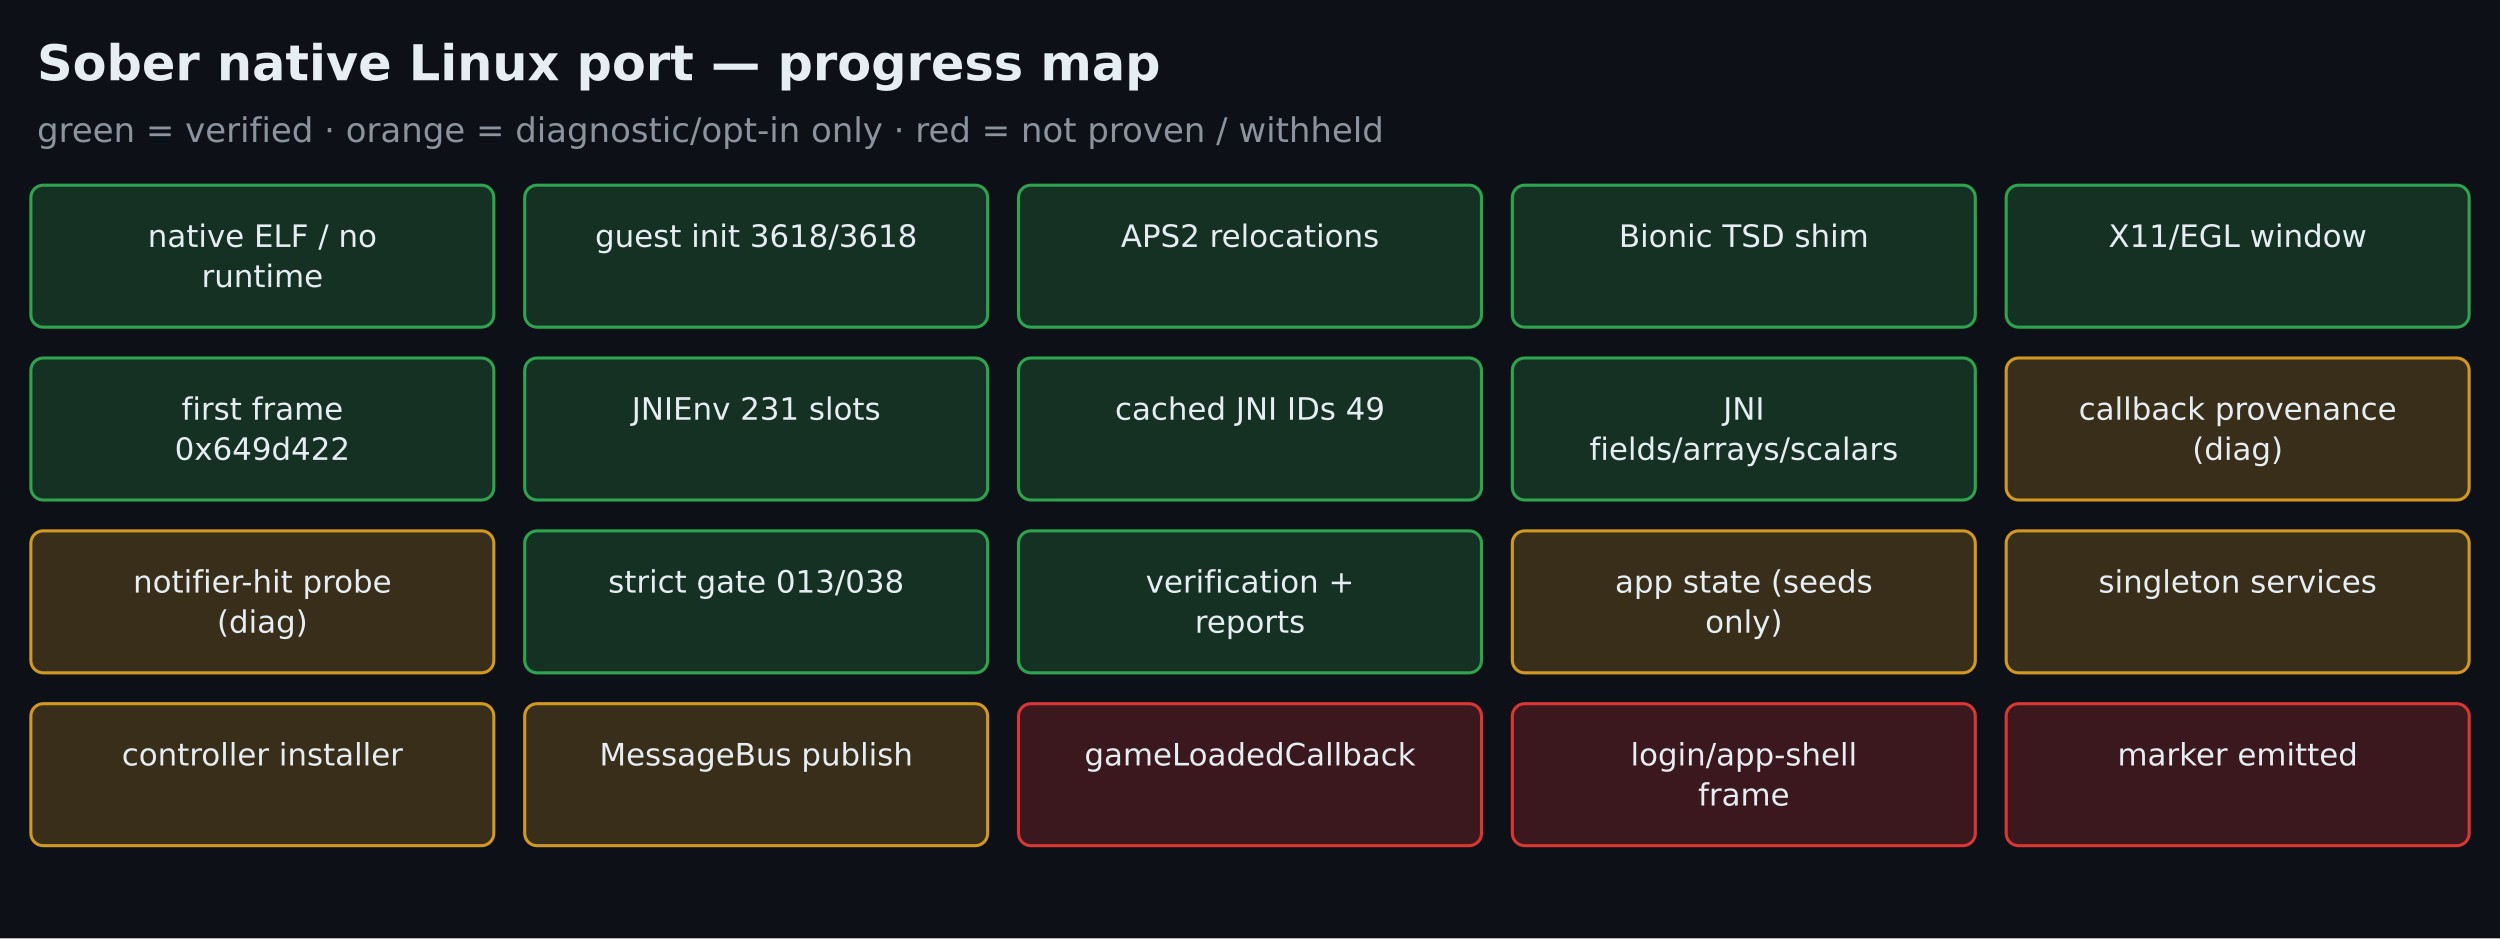
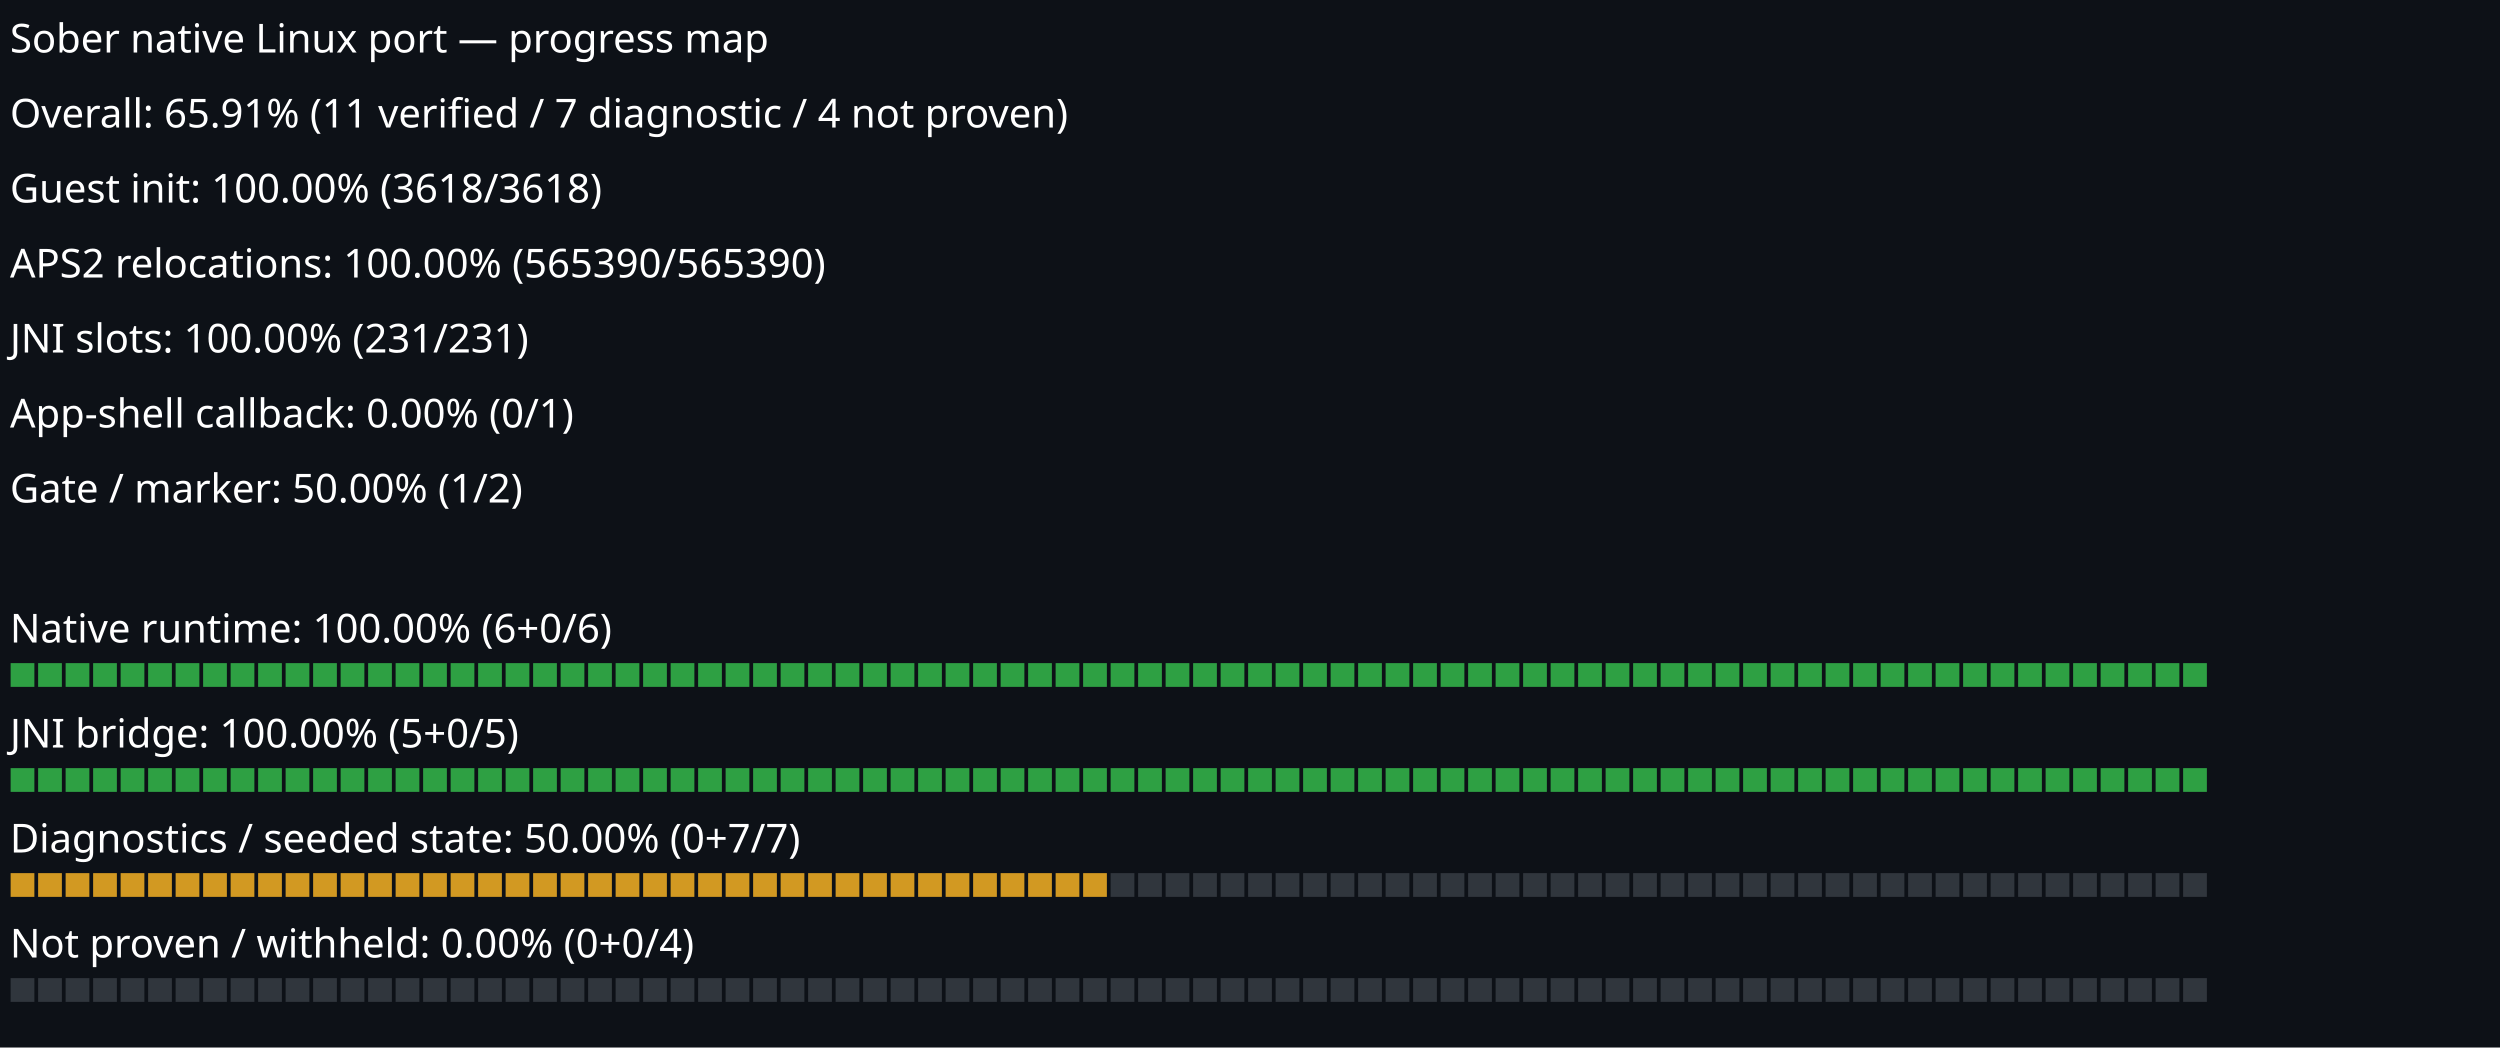
- <svg xmlns="http://www.w3.org/2000/svg" width="810" height="304" role="img" aria-label="progress map">
-   <rect width="810" height="304" fill="#0d1117" />
-   <text x="12" y="26" fill="#e6edf3" font-family="DejaVu Sans,sans-serif" font-size="16" font-weight="bold">Sober native Linux port — progress map</text>
-   <text x="12" y="46" fill="#8b949e" font-family="DejaVu Sans,sans-serif" font-size="11">green = verified · orange = diagnostic/opt-in only · red = not proven / withheld</text>
-   <rect x="10" y="60" width="150" height="46" rx="4" fill="#2ea44f" fill-opacity="0.22" stroke="#2ea44f" />
-   <text x="85" y="80" fill="#e6edf3" text-anchor="middle" font-family="DejaVu Sans,sans-serif" font-size="10">native ELF / no</text>
-   <text x="85" y="93" fill="#e6edf3" text-anchor="middle" font-family="DejaVu Sans,sans-serif" font-size="10">runtime</text>
-   <rect x="170" y="60" width="150" height="46" rx="4" fill="#2ea44f" fill-opacity="0.22" stroke="#2ea44f" />
-   <text x="245" y="80" fill="#e6edf3" text-anchor="middle" font-family="DejaVu Sans,sans-serif" font-size="10">guest init 3618/3618</text>
-   <rect x="330" y="60" width="150" height="46" rx="4" fill="#2ea44f" fill-opacity="0.22" stroke="#2ea44f" />
-   <text x="405" y="80" fill="#e6edf3" text-anchor="middle" font-family="DejaVu Sans,sans-serif" font-size="10">APS2 relocations</text>
-   <rect x="490" y="60" width="150" height="46" rx="4" fill="#2ea44f" fill-opacity="0.22" stroke="#2ea44f" />
-   <text x="565" y="80" fill="#e6edf3" text-anchor="middle" font-family="DejaVu Sans,sans-serif" font-size="10">Bionic TSD shim</text>
-   <rect x="650" y="60" width="150" height="46" rx="4" fill="#2ea44f" fill-opacity="0.22" stroke="#2ea44f" />
-   <text x="725" y="80" fill="#e6edf3" text-anchor="middle" font-family="DejaVu Sans,sans-serif" font-size="10">X11/EGL window</text>
-   <rect x="10" y="116" width="150" height="46" rx="4" fill="#2ea44f" fill-opacity="0.22" stroke="#2ea44f" />
-   <text x="85" y="136" fill="#e6edf3" text-anchor="middle" font-family="DejaVu Sans,sans-serif" font-size="10">first frame</text>
-   <text x="85" y="149" fill="#e6edf3" text-anchor="middle" font-family="DejaVu Sans,sans-serif" font-size="10">0x649d422</text>
-   <rect x="170" y="116" width="150" height="46" rx="4" fill="#2ea44f" fill-opacity="0.22" stroke="#2ea44f" />
-   <text x="245" y="136" fill="#e6edf3" text-anchor="middle" font-family="DejaVu Sans,sans-serif" font-size="10">JNIEnv 231 slots</text>
-   <rect x="330" y="116" width="150" height="46" rx="4" fill="#2ea44f" fill-opacity="0.22" stroke="#2ea44f" />
-   <text x="405" y="136" fill="#e6edf3" text-anchor="middle" font-family="DejaVu Sans,sans-serif" font-size="10">cached JNI IDs 49</text>
-   <rect x="490" y="116" width="150" height="46" rx="4" fill="#2ea44f" fill-opacity="0.22" stroke="#2ea44f" />
-   <text x="565" y="136" fill="#e6edf3" text-anchor="middle" font-family="DejaVu Sans,sans-serif" font-size="10">JNI</text>
-   <text x="565" y="149" fill="#e6edf3" text-anchor="middle" font-family="DejaVu Sans,sans-serif" font-size="10">fields/arrays/scalars</text>
-   <rect x="650" y="116" width="150" height="46" rx="4" fill="#d29922" fill-opacity="0.22" stroke="#d29922" />
-   <text x="725" y="136" fill="#e6edf3" text-anchor="middle" font-family="DejaVu Sans,sans-serif" font-size="10">callback provenance</text>
-   <text x="725" y="149" fill="#e6edf3" text-anchor="middle" font-family="DejaVu Sans,sans-serif" font-size="10">(diag)</text>
-   <rect x="10" y="172" width="150" height="46" rx="4" fill="#d29922" fill-opacity="0.22" stroke="#d29922" />
-   <text x="85" y="192" fill="#e6edf3" text-anchor="middle" font-family="DejaVu Sans,sans-serif" font-size="10">notifier-hit probe</text>
-   <text x="85" y="205" fill="#e6edf3" text-anchor="middle" font-family="DejaVu Sans,sans-serif" font-size="10">(diag)</text>
-   <rect x="170" y="172" width="150" height="46" rx="4" fill="#2ea44f" fill-opacity="0.22" stroke="#2ea44f" />
-   <text x="245" y="192" fill="#e6edf3" text-anchor="middle" font-family="DejaVu Sans,sans-serif" font-size="10">strict gate 013/038</text>
-   <rect x="330" y="172" width="150" height="46" rx="4" fill="#2ea44f" fill-opacity="0.22" stroke="#2ea44f" />
-   <text x="405" y="192" fill="#e6edf3" text-anchor="middle" font-family="DejaVu Sans,sans-serif" font-size="10">verification +</text>
-   <text x="405" y="205" fill="#e6edf3" text-anchor="middle" font-family="DejaVu Sans,sans-serif" font-size="10">reports</text>
-   <rect x="490" y="172" width="150" height="46" rx="4" fill="#d29922" fill-opacity="0.22" stroke="#d29922" />
-   <text x="565" y="192" fill="#e6edf3" text-anchor="middle" font-family="DejaVu Sans,sans-serif" font-size="10">app state (seeds</text>
-   <text x="565" y="205" fill="#e6edf3" text-anchor="middle" font-family="DejaVu Sans,sans-serif" font-size="10">only)</text>
-   <rect x="650" y="172" width="150" height="46" rx="4" fill="#d29922" fill-opacity="0.22" stroke="#d29922" />
-   <text x="725" y="192" fill="#e6edf3" text-anchor="middle" font-family="DejaVu Sans,sans-serif" font-size="10">singleton services</text>
-   <rect x="10" y="228" width="150" height="46" rx="4" fill="#d29922" fill-opacity="0.22" stroke="#d29922" />
-   <text x="85" y="248" fill="#e6edf3" text-anchor="middle" font-family="DejaVu Sans,sans-serif" font-size="10">controller installer</text>
-   <rect x="170" y="228" width="150" height="46" rx="4" fill="#d29922" fill-opacity="0.22" stroke="#d29922" />
-   <text x="245" y="248" fill="#e6edf3" text-anchor="middle" font-family="DejaVu Sans,sans-serif" font-size="10">MessageBus publish</text>
-   <rect x="330" y="228" width="150" height="46" rx="4" fill="#da3633" fill-opacity="0.22" stroke="#da3633" />
-   <text x="405" y="248" fill="#e6edf3" text-anchor="middle" font-family="DejaVu Sans,sans-serif" font-size="10">gameLoadedCallback</text>
-   <rect x="490" y="228" width="150" height="46" rx="4" fill="#da3633" fill-opacity="0.22" stroke="#da3633" />
-   <text x="565" y="248" fill="#e6edf3" text-anchor="middle" font-family="DejaVu Sans,sans-serif" font-size="10">login/app-shell</text>
-   <text x="565" y="261" fill="#e6edf3" text-anchor="middle" font-family="DejaVu Sans,sans-serif" font-size="10">frame</text>
-   <rect x="650" y="228" width="150" height="46" rx="4" fill="#da3633" fill-opacity="0.22" stroke="#da3633" />
-   <text x="725" y="248" fill="#e6edf3" text-anchor="middle" font-family="DejaVu Sans,sans-serif" font-size="10">marker emitted</text>
+ <svg xmlns="http://www.w3.org/2000/svg" viewBox="0 0 1000 419" width="1000" height="419" role="img" aria-label="Sober progress map">
+   <rect x="0.00" y="0.00" width="1000.00" height="419.00" fill="#0d1117" stroke="#0d1117" stroke-width="0" />
+   <text x="4.00" y="21.00" font-family="sans-serif" font-size="16" fill="#ffffff" stroke="#0d1117" stroke-width="3" paint-order="stroke">Sober native Linux port — progress map</text>
+   <text x="4.00" y="51.00" font-family="sans-serif" font-size="16" fill="#ffffff" stroke="#0d1117" stroke-width="3" paint-order="stroke">Overall: 65.91% (11 verified / 7 diagnostic / 4 not proven)</text>
+   <text x="4.00" y="81.00" font-family="sans-serif" font-size="16" fill="#ffffff" stroke="#0d1117" stroke-width="3" paint-order="stroke">Guest init: 100.00% (3618/3618)</text>
+   <text x="4.00" y="111.00" font-family="sans-serif" font-size="16" fill="#ffffff" stroke="#0d1117" stroke-width="3" paint-order="stroke">APS2 relocations: 100.00% (565390/565390)</text>
+   <text x="4.00" y="141.00" font-family="sans-serif" font-size="16" fill="#ffffff" stroke="#0d1117" stroke-width="3" paint-order="stroke">JNI slots: 100.00% (231/231)</text>
+   <text x="4.00" y="171.00" font-family="sans-serif" font-size="16" fill="#ffffff" stroke="#0d1117" stroke-width="3" paint-order="stroke">App-shell callback: 0.00% (0/1)</text>
+   <text x="4.00" y="201.00" font-family="sans-serif" font-size="16" fill="#ffffff" stroke="#0d1117" stroke-width="3" paint-order="stroke">Gate / marker: 50.00% (1/2)</text>
+   <g>
+     <text x="4.00" y="257.00" font-family="sans-serif" font-size="16" fill="#ffffff" stroke="#0d1117" stroke-width="3" paint-order="stroke">Native runtime: 100.00% (6+0/6)</text>
+     <rect x="4.00" y="265.00" width="10.00" height="10.00" fill="#2ea043" stroke="#0d1117" stroke-width="0.5" />
+     <rect x="15.00" y="265.00" width="10.00" height="10.00" fill="#2ea043" stroke="#0d1117" stroke-width="0.5" />
+     <rect x="26.00" y="265.00" width="10.00" height="10.00" fill="#2ea043" stroke="#0d1117" stroke-width="0.5" />
+     <rect x="37.00" y="265.00" width="10.00" height="10.00" fill="#2ea043" stroke="#0d1117" stroke-width="0.5" />
+     <rect x="48.00" y="265.00" width="10.00" height="10.00" fill="#2ea043" stroke="#0d1117" stroke-width="0.5" />
+     <rect x="59.00" y="265.00" width="10.00" height="10.00" fill="#2ea043" stroke="#0d1117" stroke-width="0.5" />
+     <rect x="70.00" y="265.00" width="10.00" height="10.00" fill="#2ea043" stroke="#0d1117" stroke-width="0.5" />
+     <rect x="81.00" y="265.00" width="10.00" height="10.00" fill="#2ea043" stroke="#0d1117" stroke-width="0.5" />
+     <rect x="92.00" y="265.00" width="10.00" height="10.00" fill="#2ea043" stroke="#0d1117" stroke-width="0.5" />
+     <rect x="103.00" y="265.00" width="10.00" height="10.00" fill="#2ea043" stroke="#0d1117" stroke-width="0.5" />
+     <rect x="114.00" y="265.00" width="10.00" height="10.00" fill="#2ea043" stroke="#0d1117" stroke-width="0.5" />
+     <rect x="125.00" y="265.00" width="10.00" height="10.00" fill="#2ea043" stroke="#0d1117" stroke-width="0.5" />
+     <rect x="136.00" y="265.00" width="10.00" height="10.00" fill="#2ea043" stroke="#0d1117" stroke-width="0.5" />
+     <rect x="147.00" y="265.00" width="10.00" height="10.00" fill="#2ea043" stroke="#0d1117" stroke-width="0.5" />
+     <rect x="158.00" y="265.00" width="10.00" height="10.00" fill="#2ea043" stroke="#0d1117" stroke-width="0.5" />
+     <rect x="169.00" y="265.00" width="10.00" height="10.00" fill="#2ea043" stroke="#0d1117" stroke-width="0.5" />
+     <rect x="180.00" y="265.00" width="10.00" height="10.00" fill="#2ea043" stroke="#0d1117" stroke-width="0.5" />
+     <rect x="191.00" y="265.00" width="10.00" height="10.00" fill="#2ea043" stroke="#0d1117" stroke-width="0.5" />
+     <rect x="202.00" y="265.00" width="10.00" height="10.00" fill="#2ea043" stroke="#0d1117" stroke-width="0.5" />
+     <rect x="213.00" y="265.00" width="10.00" height="10.00" fill="#2ea043" stroke="#0d1117" stroke-width="0.5" />
+     <rect x="224.00" y="265.00" width="10.00" height="10.00" fill="#2ea043" stroke="#0d1117" stroke-width="0.5" />
+     <rect x="235.00" y="265.00" width="10.00" height="10.00" fill="#2ea043" stroke="#0d1117" stroke-width="0.5" />
+     <rect x="246.00" y="265.00" width="10.00" height="10.00" fill="#2ea043" stroke="#0d1117" stroke-width="0.5" />
+     <rect x="257.00" y="265.00" width="10.00" height="10.00" fill="#2ea043" stroke="#0d1117" stroke-width="0.5" />
+     <rect x="268.00" y="265.00" width="10.00" height="10.00" fill="#2ea043" stroke="#0d1117" stroke-width="0.5" />
+     <rect x="279.00" y="265.00" width="10.00" height="10.00" fill="#2ea043" stroke="#0d1117" stroke-width="0.5" />
+     <rect x="290.00" y="265.00" width="10.00" height="10.00" fill="#2ea043" stroke="#0d1117" stroke-width="0.5" />
+     <rect x="301.00" y="265.00" width="10.00" height="10.00" fill="#2ea043" stroke="#0d1117" stroke-width="0.5" />
+     <rect x="312.00" y="265.00" width="10.00" height="10.00" fill="#2ea043" stroke="#0d1117" stroke-width="0.5" />
+     <rect x="323.00" y="265.00" width="10.00" height="10.00" fill="#2ea043" stroke="#0d1117" stroke-width="0.5" />
+     <rect x="334.00" y="265.00" width="10.00" height="10.00" fill="#2ea043" stroke="#0d1117" stroke-width="0.5" />
+     <rect x="345.00" y="265.00" width="10.00" height="10.00" fill="#2ea043" stroke="#0d1117" stroke-width="0.5" />
+     <rect x="356.00" y="265.00" width="10.00" height="10.00" fill="#2ea043" stroke="#0d1117" stroke-width="0.5" />
+     <rect x="367.00" y="265.00" width="10.00" height="10.00" fill="#2ea043" stroke="#0d1117" stroke-width="0.5" />
+     <rect x="378.00" y="265.00" width="10.00" height="10.00" fill="#2ea043" stroke="#0d1117" stroke-width="0.5" />
+     <rect x="389.00" y="265.00" width="10.00" height="10.00" fill="#2ea043" stroke="#0d1117" stroke-width="0.5" />
+     <rect x="400.00" y="265.00" width="10.00" height="10.00" fill="#2ea043" stroke="#0d1117" stroke-width="0.5" />
+     <rect x="411.00" y="265.00" width="10.00" height="10.00" fill="#2ea043" stroke="#0d1117" stroke-width="0.5" />
+     <rect x="422.00" y="265.00" width="10.00" height="10.00" fill="#2ea043" stroke="#0d1117" stroke-width="0.5" />
+     <rect x="433.00" y="265.00" width="10.00" height="10.00" fill="#2ea043" stroke="#0d1117" stroke-width="0.5" />
+     <rect x="444.00" y="265.00" width="10.00" height="10.00" fill="#2ea043" stroke="#0d1117" stroke-width="0.5" />
+     <rect x="455.00" y="265.00" width="10.00" height="10.00" fill="#2ea043" stroke="#0d1117" stroke-width="0.5" />
+     <rect x="466.00" y="265.00" width="10.00" height="10.00" fill="#2ea043" stroke="#0d1117" stroke-width="0.5" />
+     <rect x="477.00" y="265.00" width="10.00" height="10.00" fill="#2ea043" stroke="#0d1117" stroke-width="0.5" />
+     <rect x="488.00" y="265.00" width="10.00" height="10.00" fill="#2ea043" stroke="#0d1117" stroke-width="0.5" />
+     <rect x="499.00" y="265.00" width="10.00" height="10.00" fill="#2ea043" stroke="#0d1117" stroke-width="0.5" />
+     <rect x="510.00" y="265.00" width="10.00" height="10.00" fill="#2ea043" stroke="#0d1117" stroke-width="0.5" />
+     <rect x="521.00" y="265.00" width="10.00" height="10.00" fill="#2ea043" stroke="#0d1117" stroke-width="0.5" />
+     <rect x="532.00" y="265.00" width="10.00" height="10.00" fill="#2ea043" stroke="#0d1117" stroke-width="0.5" />
+     <rect x="543.00" y="265.00" width="10.00" height="10.00" fill="#2ea043" stroke="#0d1117" stroke-width="0.5" />
+     <rect x="554.00" y="265.00" width="10.00" height="10.00" fill="#2ea043" stroke="#0d1117" stroke-width="0.5" />
+     <rect x="565.00" y="265.00" width="10.00" height="10.00" fill="#2ea043" stroke="#0d1117" stroke-width="0.5" />
+     <rect x="576.00" y="265.00" width="10.00" height="10.00" fill="#2ea043" stroke="#0d1117" stroke-width="0.5" />
+     <rect x="587.00" y="265.00" width="10.00" height="10.00" fill="#2ea043" stroke="#0d1117" stroke-width="0.5" />
+     <rect x="598.00" y="265.00" width="10.00" height="10.00" fill="#2ea043" stroke="#0d1117" stroke-width="0.5" />
+     <rect x="609.00" y="265.00" width="10.00" height="10.00" fill="#2ea043" stroke="#0d1117" stroke-width="0.5" />
+     <rect x="620.00" y="265.00" width="10.00" height="10.00" fill="#2ea043" stroke="#0d1117" stroke-width="0.5" />
+     <rect x="631.00" y="265.00" width="10.00" height="10.00" fill="#2ea043" stroke="#0d1117" stroke-width="0.5" />
+     <rect x="642.00" y="265.00" width="10.00" height="10.00" fill="#2ea043" stroke="#0d1117" stroke-width="0.5" />
+     <rect x="653.00" y="265.00" width="10.00" height="10.00" fill="#2ea043" stroke="#0d1117" stroke-width="0.5" />
+     <rect x="664.00" y="265.00" width="10.00" height="10.00" fill="#2ea043" stroke="#0d1117" stroke-width="0.5" />
+     <rect x="675.00" y="265.00" width="10.00" height="10.00" fill="#2ea043" stroke="#0d1117" stroke-width="0.5" />
+     <rect x="686.00" y="265.00" width="10.00" height="10.00" fill="#2ea043" stroke="#0d1117" stroke-width="0.5" />
+     <rect x="697.00" y="265.00" width="10.00" height="10.00" fill="#2ea043" stroke="#0d1117" stroke-width="0.5" />
+     <rect x="708.00" y="265.00" width="10.00" height="10.00" fill="#2ea043" stroke="#0d1117" stroke-width="0.5" />
+     <rect x="719.00" y="265.00" width="10.00" height="10.00" fill="#2ea043" stroke="#0d1117" stroke-width="0.5" />
+     <rect x="730.00" y="265.00" width="10.00" height="10.00" fill="#2ea043" stroke="#0d1117" stroke-width="0.5" />
+     <rect x="741.00" y="265.00" width="10.00" height="10.00" fill="#2ea043" stroke="#0d1117" stroke-width="0.5" />
+     <rect x="752.00" y="265.00" width="10.00" height="10.00" fill="#2ea043" stroke="#0d1117" stroke-width="0.5" />
+     <rect x="763.00" y="265.00" width="10.00" height="10.00" fill="#2ea043" stroke="#0d1117" stroke-width="0.5" />
+     <rect x="774.00" y="265.00" width="10.00" height="10.00" fill="#2ea043" stroke="#0d1117" stroke-width="0.5" />
+     <rect x="785.00" y="265.00" width="10.00" height="10.00" fill="#2ea043" stroke="#0d1117" stroke-width="0.5" />
+     <rect x="796.00" y="265.00" width="10.00" height="10.00" fill="#2ea043" stroke="#0d1117" stroke-width="0.5" />
+     <rect x="807.00" y="265.00" width="10.00" height="10.00" fill="#2ea043" stroke="#0d1117" stroke-width="0.5" />
+     <rect x="818.00" y="265.00" width="10.00" height="10.00" fill="#2ea043" stroke="#0d1117" stroke-width="0.5" />
+     <rect x="829.00" y="265.00" width="10.00" height="10.00" fill="#2ea043" stroke="#0d1117" stroke-width="0.5" />
+     <rect x="840.00" y="265.00" width="10.00" height="10.00" fill="#2ea043" stroke="#0d1117" stroke-width="0.5" />
+     <rect x="851.00" y="265.00" width="10.00" height="10.00" fill="#2ea043" stroke="#0d1117" stroke-width="0.5" />
+     <rect x="862.00" y="265.00" width="10.00" height="10.00" fill="#2ea043" stroke="#0d1117" stroke-width="0.5" />
+     <rect x="873.00" y="265.00" width="10.00" height="10.00" fill="#2ea043" stroke="#0d1117" stroke-width="0.5" />
+   </g>
+   <g>
+     <text x="4.00" y="299.00" font-family="sans-serif" font-size="16" fill="#ffffff" stroke="#0d1117" stroke-width="3" paint-order="stroke">JNI bridge: 100.00% (5+0/5)</text>
+     <rect x="4.00" y="307.00" width="10.00" height="10.00" fill="#2ea043" stroke="#0d1117" stroke-width="0.5" />
+     <rect x="15.00" y="307.00" width="10.00" height="10.00" fill="#2ea043" stroke="#0d1117" stroke-width="0.5" />
+     <rect x="26.00" y="307.00" width="10.00" height="10.00" fill="#2ea043" stroke="#0d1117" stroke-width="0.5" />
+     <rect x="37.00" y="307.00" width="10.00" height="10.00" fill="#2ea043" stroke="#0d1117" stroke-width="0.5" />
+     <rect x="48.00" y="307.00" width="10.00" height="10.00" fill="#2ea043" stroke="#0d1117" stroke-width="0.5" />
+     <rect x="59.00" y="307.00" width="10.00" height="10.00" fill="#2ea043" stroke="#0d1117" stroke-width="0.5" />
+     <rect x="70.00" y="307.00" width="10.00" height="10.00" fill="#2ea043" stroke="#0d1117" stroke-width="0.5" />
+     <rect x="81.00" y="307.00" width="10.00" height="10.00" fill="#2ea043" stroke="#0d1117" stroke-width="0.5" />
+     <rect x="92.00" y="307.00" width="10.00" height="10.00" fill="#2ea043" stroke="#0d1117" stroke-width="0.5" />
+     <rect x="103.00" y="307.00" width="10.00" height="10.00" fill="#2ea043" stroke="#0d1117" stroke-width="0.5" />
+     <rect x="114.00" y="307.00" width="10.00" height="10.00" fill="#2ea043" stroke="#0d1117" stroke-width="0.5" />
+     <rect x="125.00" y="307.00" width="10.00" height="10.00" fill="#2ea043" stroke="#0d1117" stroke-width="0.5" />
+     <rect x="136.00" y="307.00" width="10.00" height="10.00" fill="#2ea043" stroke="#0d1117" stroke-width="0.5" />
+     <rect x="147.00" y="307.00" width="10.00" height="10.00" fill="#2ea043" stroke="#0d1117" stroke-width="0.5" />
+     <rect x="158.00" y="307.00" width="10.00" height="10.00" fill="#2ea043" stroke="#0d1117" stroke-width="0.5" />
+     <rect x="169.00" y="307.00" width="10.00" height="10.00" fill="#2ea043" stroke="#0d1117" stroke-width="0.5" />
+     <rect x="180.00" y="307.00" width="10.00" height="10.00" fill="#2ea043" stroke="#0d1117" stroke-width="0.5" />
+     <rect x="191.00" y="307.00" width="10.00" height="10.00" fill="#2ea043" stroke="#0d1117" stroke-width="0.5" />
+     <rect x="202.00" y="307.00" width="10.00" height="10.00" fill="#2ea043" stroke="#0d1117" stroke-width="0.5" />
+     <rect x="213.00" y="307.00" width="10.00" height="10.00" fill="#2ea043" stroke="#0d1117" stroke-width="0.5" />
+     <rect x="224.00" y="307.00" width="10.00" height="10.00" fill="#2ea043" stroke="#0d1117" stroke-width="0.5" />
+     <rect x="235.00" y="307.00" width="10.00" height="10.00" fill="#2ea043" stroke="#0d1117" stroke-width="0.5" />
+     <rect x="246.00" y="307.00" width="10.00" height="10.00" fill="#2ea043" stroke="#0d1117" stroke-width="0.5" />
+     <rect x="257.00" y="307.00" width="10.00" height="10.00" fill="#2ea043" stroke="#0d1117" stroke-width="0.5" />
+     <rect x="268.00" y="307.00" width="10.00" height="10.00" fill="#2ea043" stroke="#0d1117" stroke-width="0.5" />
+     <rect x="279.00" y="307.00" width="10.00" height="10.00" fill="#2ea043" stroke="#0d1117" stroke-width="0.5" />
+     <rect x="290.00" y="307.00" width="10.00" height="10.00" fill="#2ea043" stroke="#0d1117" stroke-width="0.5" />
+     <rect x="301.00" y="307.00" width="10.00" height="10.00" fill="#2ea043" stroke="#0d1117" stroke-width="0.5" />
+     <rect x="312.00" y="307.00" width="10.00" height="10.00" fill="#2ea043" stroke="#0d1117" stroke-width="0.5" />
+     <rect x="323.00" y="307.00" width="10.00" height="10.00" fill="#2ea043" stroke="#0d1117" stroke-width="0.5" />
+     <rect x="334.00" y="307.00" width="10.00" height="10.00" fill="#2ea043" stroke="#0d1117" stroke-width="0.5" />
+     <rect x="345.00" y="307.00" width="10.00" height="10.00" fill="#2ea043" stroke="#0d1117" stroke-width="0.5" />
+     <rect x="356.00" y="307.00" width="10.00" height="10.00" fill="#2ea043" stroke="#0d1117" stroke-width="0.5" />
+     <rect x="367.00" y="307.00" width="10.00" height="10.00" fill="#2ea043" stroke="#0d1117" stroke-width="0.5" />
+     <rect x="378.00" y="307.00" width="10.00" height="10.00" fill="#2ea043" stroke="#0d1117" stroke-width="0.5" />
+     <rect x="389.00" y="307.00" width="10.00" height="10.00" fill="#2ea043" stroke="#0d1117" stroke-width="0.5" />
+     <rect x="400.00" y="307.00" width="10.00" height="10.00" fill="#2ea043" stroke="#0d1117" stroke-width="0.5" />
+     <rect x="411.00" y="307.00" width="10.00" height="10.00" fill="#2ea043" stroke="#0d1117" stroke-width="0.5" />
+     <rect x="422.00" y="307.00" width="10.00" height="10.00" fill="#2ea043" stroke="#0d1117" stroke-width="0.5" />
+     <rect x="433.00" y="307.00" width="10.00" height="10.00" fill="#2ea043" stroke="#0d1117" stroke-width="0.5" />
+     <rect x="444.00" y="307.00" width="10.00" height="10.00" fill="#2ea043" stroke="#0d1117" stroke-width="0.5" />
+     <rect x="455.00" y="307.00" width="10.00" height="10.00" fill="#2ea043" stroke="#0d1117" stroke-width="0.5" />
+     <rect x="466.00" y="307.00" width="10.00" height="10.00" fill="#2ea043" stroke="#0d1117" stroke-width="0.5" />
+     <rect x="477.00" y="307.00" width="10.00" height="10.00" fill="#2ea043" stroke="#0d1117" stroke-width="0.5" />
+     <rect x="488.00" y="307.00" width="10.00" height="10.00" fill="#2ea043" stroke="#0d1117" stroke-width="0.5" />
+     <rect x="499.00" y="307.00" width="10.00" height="10.00" fill="#2ea043" stroke="#0d1117" stroke-width="0.5" />
+     <rect x="510.00" y="307.00" width="10.00" height="10.00" fill="#2ea043" stroke="#0d1117" stroke-width="0.5" />
+     <rect x="521.00" y="307.00" width="10.00" height="10.00" fill="#2ea043" stroke="#0d1117" stroke-width="0.5" />
+     <rect x="532.00" y="307.00" width="10.00" height="10.00" fill="#2ea043" stroke="#0d1117" stroke-width="0.5" />
+     <rect x="543.00" y="307.00" width="10.00" height="10.00" fill="#2ea043" stroke="#0d1117" stroke-width="0.5" />
+     <rect x="554.00" y="307.00" width="10.00" height="10.00" fill="#2ea043" stroke="#0d1117" stroke-width="0.5" />
+     <rect x="565.00" y="307.00" width="10.00" height="10.00" fill="#2ea043" stroke="#0d1117" stroke-width="0.5" />
+     <rect x="576.00" y="307.00" width="10.00" height="10.00" fill="#2ea043" stroke="#0d1117" stroke-width="0.5" />
+     <rect x="587.00" y="307.00" width="10.00" height="10.00" fill="#2ea043" stroke="#0d1117" stroke-width="0.5" />
+     <rect x="598.00" y="307.00" width="10.00" height="10.00" fill="#2ea043" stroke="#0d1117" stroke-width="0.5" />
+     <rect x="609.00" y="307.00" width="10.00" height="10.00" fill="#2ea043" stroke="#0d1117" stroke-width="0.5" />
+     <rect x="620.00" y="307.00" width="10.00" height="10.00" fill="#2ea043" stroke="#0d1117" stroke-width="0.5" />
+     <rect x="631.00" y="307.00" width="10.00" height="10.00" fill="#2ea043" stroke="#0d1117" stroke-width="0.5" />
+     <rect x="642.00" y="307.00" width="10.00" height="10.00" fill="#2ea043" stroke="#0d1117" stroke-width="0.5" />
+     <rect x="653.00" y="307.00" width="10.00" height="10.00" fill="#2ea043" stroke="#0d1117" stroke-width="0.5" />
+     <rect x="664.00" y="307.00" width="10.00" height="10.00" fill="#2ea043" stroke="#0d1117" stroke-width="0.5" />
+     <rect x="675.00" y="307.00" width="10.00" height="10.00" fill="#2ea043" stroke="#0d1117" stroke-width="0.5" />
+     <rect x="686.00" y="307.00" width="10.00" height="10.00" fill="#2ea043" stroke="#0d1117" stroke-width="0.5" />
+     <rect x="697.00" y="307.00" width="10.00" height="10.00" fill="#2ea043" stroke="#0d1117" stroke-width="0.5" />
+     <rect x="708.00" y="307.00" width="10.00" height="10.00" fill="#2ea043" stroke="#0d1117" stroke-width="0.5" />
+     <rect x="719.00" y="307.00" width="10.00" height="10.00" fill="#2ea043" stroke="#0d1117" stroke-width="0.5" />
+     <rect x="730.00" y="307.00" width="10.00" height="10.00" fill="#2ea043" stroke="#0d1117" stroke-width="0.5" />
+     <rect x="741.00" y="307.00" width="10.00" height="10.00" fill="#2ea043" stroke="#0d1117" stroke-width="0.5" />
+     <rect x="752.00" y="307.00" width="10.00" height="10.00" fill="#2ea043" stroke="#0d1117" stroke-width="0.5" />
+     <rect x="763.00" y="307.00" width="10.00" height="10.00" fill="#2ea043" stroke="#0d1117" stroke-width="0.5" />
+     <rect x="774.00" y="307.00" width="10.00" height="10.00" fill="#2ea043" stroke="#0d1117" stroke-width="0.5" />
+     <rect x="785.00" y="307.00" width="10.00" height="10.00" fill="#2ea043" stroke="#0d1117" stroke-width="0.5" />
+     <rect x="796.00" y="307.00" width="10.00" height="10.00" fill="#2ea043" stroke="#0d1117" stroke-width="0.5" />
+     <rect x="807.00" y="307.00" width="10.00" height="10.00" fill="#2ea043" stroke="#0d1117" stroke-width="0.5" />
+     <rect x="818.00" y="307.00" width="10.00" height="10.00" fill="#2ea043" stroke="#0d1117" stroke-width="0.5" />
+     <rect x="829.00" y="307.00" width="10.00" height="10.00" fill="#2ea043" stroke="#0d1117" stroke-width="0.5" />
+     <rect x="840.00" y="307.00" width="10.00" height="10.00" fill="#2ea043" stroke="#0d1117" stroke-width="0.5" />
+     <rect x="851.00" y="307.00" width="10.00" height="10.00" fill="#2ea043" stroke="#0d1117" stroke-width="0.5" />
+     <rect x="862.00" y="307.00" width="10.00" height="10.00" fill="#2ea043" stroke="#0d1117" stroke-width="0.5" />
+     <rect x="873.00" y="307.00" width="10.00" height="10.00" fill="#2ea043" stroke="#0d1117" stroke-width="0.5" />
+   </g>
+   <g>
+     <text x="4.00" y="341.00" font-family="sans-serif" font-size="16" fill="#ffffff" stroke="#0d1117" stroke-width="3" paint-order="stroke">Diagnostics / seeded state: 50.00% (0+7/7)</text>
+     <rect x="4.00" y="349.00" width="10.00" height="10.00" fill="#d29922" stroke="#0d1117" stroke-width="0.5" />
+     <rect x="15.00" y="349.00" width="10.00" height="10.00" fill="#d29922" stroke="#0d1117" stroke-width="0.5" />
+     <rect x="26.00" y="349.00" width="10.00" height="10.00" fill="#d29922" stroke="#0d1117" stroke-width="0.5" />
+     <rect x="37.00" y="349.00" width="10.00" height="10.00" fill="#d29922" stroke="#0d1117" stroke-width="0.5" />
+     <rect x="48.00" y="349.00" width="10.00" height="10.00" fill="#d29922" stroke="#0d1117" stroke-width="0.5" />
+     <rect x="59.00" y="349.00" width="10.00" height="10.00" fill="#d29922" stroke="#0d1117" stroke-width="0.5" />
+     <rect x="70.00" y="349.00" width="10.00" height="10.00" fill="#d29922" stroke="#0d1117" stroke-width="0.5" />
+     <rect x="81.00" y="349.00" width="10.00" height="10.00" fill="#d29922" stroke="#0d1117" stroke-width="0.5" />
+     <rect x="92.00" y="349.00" width="10.00" height="10.00" fill="#d29922" stroke="#0d1117" stroke-width="0.5" />
+     <rect x="103.00" y="349.00" width="10.00" height="10.00" fill="#d29922" stroke="#0d1117" stroke-width="0.5" />
+     <rect x="114.00" y="349.00" width="10.00" height="10.00" fill="#d29922" stroke="#0d1117" stroke-width="0.5" />
+     <rect x="125.00" y="349.00" width="10.00" height="10.00" fill="#d29922" stroke="#0d1117" stroke-width="0.5" />
+     <rect x="136.00" y="349.00" width="10.00" height="10.00" fill="#d29922" stroke="#0d1117" stroke-width="0.5" />
+     <rect x="147.00" y="349.00" width="10.00" height="10.00" fill="#d29922" stroke="#0d1117" stroke-width="0.5" />
+     <rect x="158.00" y="349.00" width="10.00" height="10.00" fill="#d29922" stroke="#0d1117" stroke-width="0.5" />
+     <rect x="169.00" y="349.00" width="10.00" height="10.00" fill="#d29922" stroke="#0d1117" stroke-width="0.5" />
+     <rect x="180.00" y="349.00" width="10.00" height="10.00" fill="#d29922" stroke="#0d1117" stroke-width="0.5" />
+     <rect x="191.00" y="349.00" width="10.00" height="10.00" fill="#d29922" stroke="#0d1117" stroke-width="0.5" />
+     <rect x="202.00" y="349.00" width="10.00" height="10.00" fill="#d29922" stroke="#0d1117" stroke-width="0.5" />
+     <rect x="213.00" y="349.00" width="10.00" height="10.00" fill="#d29922" stroke="#0d1117" stroke-width="0.5" />
+     <rect x="224.00" y="349.00" width="10.00" height="10.00" fill="#d29922" stroke="#0d1117" stroke-width="0.5" />
+     <rect x="235.00" y="349.00" width="10.00" height="10.00" fill="#d29922" stroke="#0d1117" stroke-width="0.5" />
+     <rect x="246.00" y="349.00" width="10.00" height="10.00" fill="#d29922" stroke="#0d1117" stroke-width="0.5" />
+     <rect x="257.00" y="349.00" width="10.00" height="10.00" fill="#d29922" stroke="#0d1117" stroke-width="0.5" />
+     <rect x="268.00" y="349.00" width="10.00" height="10.00" fill="#d29922" stroke="#0d1117" stroke-width="0.5" />
+     <rect x="279.00" y="349.00" width="10.00" height="10.00" fill="#d29922" stroke="#0d1117" stroke-width="0.5" />
+     <rect x="290.00" y="349.00" width="10.00" height="10.00" fill="#d29922" stroke="#0d1117" stroke-width="0.5" />
+     <rect x="301.00" y="349.00" width="10.00" height="10.00" fill="#d29922" stroke="#0d1117" stroke-width="0.5" />
+     <rect x="312.00" y="349.00" width="10.00" height="10.00" fill="#d29922" stroke="#0d1117" stroke-width="0.5" />
+     <rect x="323.00" y="349.00" width="10.00" height="10.00" fill="#d29922" stroke="#0d1117" stroke-width="0.5" />
+     <rect x="334.00" y="349.00" width="10.00" height="10.00" fill="#d29922" stroke="#0d1117" stroke-width="0.5" />
+     <rect x="345.00" y="349.00" width="10.00" height="10.00" fill="#d29922" stroke="#0d1117" stroke-width="0.5" />
+     <rect x="356.00" y="349.00" width="10.00" height="10.00" fill="#d29922" stroke="#0d1117" stroke-width="0.5" />
+     <rect x="367.00" y="349.00" width="10.00" height="10.00" fill="#d29922" stroke="#0d1117" stroke-width="0.5" />
+     <rect x="378.00" y="349.00" width="10.00" height="10.00" fill="#d29922" stroke="#0d1117" stroke-width="0.5" />
+     <rect x="389.00" y="349.00" width="10.00" height="10.00" fill="#d29922" stroke="#0d1117" stroke-width="0.5" />
+     <rect x="400.00" y="349.00" width="10.00" height="10.00" fill="#d29922" stroke="#0d1117" stroke-width="0.5" />
+     <rect x="411.00" y="349.00" width="10.00" height="10.00" fill="#d29922" stroke="#0d1117" stroke-width="0.5" />
+     <rect x="422.00" y="349.00" width="10.00" height="10.00" fill="#d29922" stroke="#0d1117" stroke-width="0.5" />
+     <rect x="433.00" y="349.00" width="10.00" height="10.00" fill="#d29922" stroke="#0d1117" stroke-width="0.5" />
+     <rect x="444.00" y="349.00" width="10.00" height="10.00" fill="#30363d" stroke="#0d1117" stroke-width="0.5" />
+     <rect x="455.00" y="349.00" width="10.00" height="10.00" fill="#30363d" stroke="#0d1117" stroke-width="0.5" />
+     <rect x="466.00" y="349.00" width="10.00" height="10.00" fill="#30363d" stroke="#0d1117" stroke-width="0.5" />
+     <rect x="477.00" y="349.00" width="10.00" height="10.00" fill="#30363d" stroke="#0d1117" stroke-width="0.5" />
+     <rect x="488.00" y="349.00" width="10.00" height="10.00" fill="#30363d" stroke="#0d1117" stroke-width="0.5" />
+     <rect x="499.00" y="349.00" width="10.00" height="10.00" fill="#30363d" stroke="#0d1117" stroke-width="0.5" />
+     <rect x="510.00" y="349.00" width="10.00" height="10.00" fill="#30363d" stroke="#0d1117" stroke-width="0.5" />
+     <rect x="521.00" y="349.00" width="10.00" height="10.00" fill="#30363d" stroke="#0d1117" stroke-width="0.5" />
+     <rect x="532.00" y="349.00" width="10.00" height="10.00" fill="#30363d" stroke="#0d1117" stroke-width="0.5" />
+     <rect x="543.00" y="349.00" width="10.00" height="10.00" fill="#30363d" stroke="#0d1117" stroke-width="0.5" />
+     <rect x="554.00" y="349.00" width="10.00" height="10.00" fill="#30363d" stroke="#0d1117" stroke-width="0.5" />
+     <rect x="565.00" y="349.00" width="10.00" height="10.00" fill="#30363d" stroke="#0d1117" stroke-width="0.5" />
+     <rect x="576.00" y="349.00" width="10.00" height="10.00" fill="#30363d" stroke="#0d1117" stroke-width="0.5" />
+     <rect x="587.00" y="349.00" width="10.00" height="10.00" fill="#30363d" stroke="#0d1117" stroke-width="0.5" />
+     <rect x="598.00" y="349.00" width="10.00" height="10.00" fill="#30363d" stroke="#0d1117" stroke-width="0.5" />
+     <rect x="609.00" y="349.00" width="10.00" height="10.00" fill="#30363d" stroke="#0d1117" stroke-width="0.5" />
+     <rect x="620.00" y="349.00" width="10.00" height="10.00" fill="#30363d" stroke="#0d1117" stroke-width="0.5" />
+     <rect x="631.00" y="349.00" width="10.00" height="10.00" fill="#30363d" stroke="#0d1117" stroke-width="0.5" />
+     <rect x="642.00" y="349.00" width="10.00" height="10.00" fill="#30363d" stroke="#0d1117" stroke-width="0.5" />
+     <rect x="653.00" y="349.00" width="10.00" height="10.00" fill="#30363d" stroke="#0d1117" stroke-width="0.5" />
+     <rect x="664.00" y="349.00" width="10.00" height="10.00" fill="#30363d" stroke="#0d1117" stroke-width="0.5" />
+     <rect x="675.00" y="349.00" width="10.00" height="10.00" fill="#30363d" stroke="#0d1117" stroke-width="0.5" />
+     <rect x="686.00" y="349.00" width="10.00" height="10.00" fill="#30363d" stroke="#0d1117" stroke-width="0.5" />
+     <rect x="697.00" y="349.00" width="10.00" height="10.00" fill="#30363d" stroke="#0d1117" stroke-width="0.5" />
+     <rect x="708.00" y="349.00" width="10.00" height="10.00" fill="#30363d" stroke="#0d1117" stroke-width="0.5" />
+     <rect x="719.00" y="349.00" width="10.00" height="10.00" fill="#30363d" stroke="#0d1117" stroke-width="0.5" />
+     <rect x="730.00" y="349.00" width="10.00" height="10.00" fill="#30363d" stroke="#0d1117" stroke-width="0.5" />
+     <rect x="741.00" y="349.00" width="10.00" height="10.00" fill="#30363d" stroke="#0d1117" stroke-width="0.5" />
+     <rect x="752.00" y="349.00" width="10.00" height="10.00" fill="#30363d" stroke="#0d1117" stroke-width="0.5" />
+     <rect x="763.00" y="349.00" width="10.00" height="10.00" fill="#30363d" stroke="#0d1117" stroke-width="0.5" />
+     <rect x="774.00" y="349.00" width="10.00" height="10.00" fill="#30363d" stroke="#0d1117" stroke-width="0.5" />
+     <rect x="785.00" y="349.00" width="10.00" height="10.00" fill="#30363d" stroke="#0d1117" stroke-width="0.5" />
+     <rect x="796.00" y="349.00" width="10.00" height="10.00" fill="#30363d" stroke="#0d1117" stroke-width="0.5" />
+     <rect x="807.00" y="349.00" width="10.00" height="10.00" fill="#30363d" stroke="#0d1117" stroke-width="0.5" />
+     <rect x="818.00" y="349.00" width="10.00" height="10.00" fill="#30363d" stroke="#0d1117" stroke-width="0.5" />
+     <rect x="829.00" y="349.00" width="10.00" height="10.00" fill="#30363d" stroke="#0d1117" stroke-width="0.5" />
+     <rect x="840.00" y="349.00" width="10.00" height="10.00" fill="#30363d" stroke="#0d1117" stroke-width="0.5" />
+     <rect x="851.00" y="349.00" width="10.00" height="10.00" fill="#30363d" stroke="#0d1117" stroke-width="0.5" />
+     <rect x="862.00" y="349.00" width="10.00" height="10.00" fill="#30363d" stroke="#0d1117" stroke-width="0.5" />
+     <rect x="873.00" y="349.00" width="10.00" height="10.00" fill="#30363d" stroke="#0d1117" stroke-width="0.5" />
+   </g>
+   <g>
+     <text x="4.00" y="383.00" font-family="sans-serif" font-size="16" fill="#ffffff" stroke="#0d1117" stroke-width="3" paint-order="stroke">Not proven / withheld: 0.00% (0+0/4)</text>
+     <rect x="4.00" y="391.00" width="10.00" height="10.00" fill="#30363d" stroke="#0d1117" stroke-width="0.5" />
+     <rect x="15.00" y="391.00" width="10.00" height="10.00" fill="#30363d" stroke="#0d1117" stroke-width="0.5" />
+     <rect x="26.00" y="391.00" width="10.00" height="10.00" fill="#30363d" stroke="#0d1117" stroke-width="0.5" />
+     <rect x="37.00" y="391.00" width="10.00" height="10.00" fill="#30363d" stroke="#0d1117" stroke-width="0.5" />
+     <rect x="48.00" y="391.00" width="10.00" height="10.00" fill="#30363d" stroke="#0d1117" stroke-width="0.5" />
+     <rect x="59.00" y="391.00" width="10.00" height="10.00" fill="#30363d" stroke="#0d1117" stroke-width="0.5" />
+     <rect x="70.00" y="391.00" width="10.00" height="10.00" fill="#30363d" stroke="#0d1117" stroke-width="0.5" />
+     <rect x="81.00" y="391.00" width="10.00" height="10.00" fill="#30363d" stroke="#0d1117" stroke-width="0.5" />
+     <rect x="92.00" y="391.00" width="10.00" height="10.00" fill="#30363d" stroke="#0d1117" stroke-width="0.5" />
+     <rect x="103.00" y="391.00" width="10.00" height="10.00" fill="#30363d" stroke="#0d1117" stroke-width="0.5" />
+     <rect x="114.00" y="391.00" width="10.00" height="10.00" fill="#30363d" stroke="#0d1117" stroke-width="0.5" />
+     <rect x="125.00" y="391.00" width="10.00" height="10.00" fill="#30363d" stroke="#0d1117" stroke-width="0.5" />
+     <rect x="136.00" y="391.00" width="10.00" height="10.00" fill="#30363d" stroke="#0d1117" stroke-width="0.5" />
+     <rect x="147.00" y="391.00" width="10.00" height="10.00" fill="#30363d" stroke="#0d1117" stroke-width="0.5" />
+     <rect x="158.00" y="391.00" width="10.00" height="10.00" fill="#30363d" stroke="#0d1117" stroke-width="0.5" />
+     <rect x="169.00" y="391.00" width="10.00" height="10.00" fill="#30363d" stroke="#0d1117" stroke-width="0.5" />
+     <rect x="180.00" y="391.00" width="10.00" height="10.00" fill="#30363d" stroke="#0d1117" stroke-width="0.5" />
+     <rect x="191.00" y="391.00" width="10.00" height="10.00" fill="#30363d" stroke="#0d1117" stroke-width="0.5" />
+     <rect x="202.00" y="391.00" width="10.00" height="10.00" fill="#30363d" stroke="#0d1117" stroke-width="0.5" />
+     <rect x="213.00" y="391.00" width="10.00" height="10.00" fill="#30363d" stroke="#0d1117" stroke-width="0.5" />
+     <rect x="224.00" y="391.00" width="10.00" height="10.00" fill="#30363d" stroke="#0d1117" stroke-width="0.5" />
+     <rect x="235.00" y="391.00" width="10.00" height="10.00" fill="#30363d" stroke="#0d1117" stroke-width="0.5" />
+     <rect x="246.00" y="391.00" width="10.00" height="10.00" fill="#30363d" stroke="#0d1117" stroke-width="0.5" />
+     <rect x="257.00" y="391.00" width="10.00" height="10.00" fill="#30363d" stroke="#0d1117" stroke-width="0.5" />
+     <rect x="268.00" y="391.00" width="10.00" height="10.00" fill="#30363d" stroke="#0d1117" stroke-width="0.5" />
+     <rect x="279.00" y="391.00" width="10.00" height="10.00" fill="#30363d" stroke="#0d1117" stroke-width="0.5" />
+     <rect x="290.00" y="391.00" width="10.00" height="10.00" fill="#30363d" stroke="#0d1117" stroke-width="0.5" />
+     <rect x="301.00" y="391.00" width="10.00" height="10.00" fill="#30363d" stroke="#0d1117" stroke-width="0.5" />
+     <rect x="312.00" y="391.00" width="10.00" height="10.00" fill="#30363d" stroke="#0d1117" stroke-width="0.5" />
+     <rect x="323.00" y="391.00" width="10.00" height="10.00" fill="#30363d" stroke="#0d1117" stroke-width="0.5" />
+     <rect x="334.00" y="391.00" width="10.00" height="10.00" fill="#30363d" stroke="#0d1117" stroke-width="0.5" />
+     <rect x="345.00" y="391.00" width="10.00" height="10.00" fill="#30363d" stroke="#0d1117" stroke-width="0.5" />
+     <rect x="356.00" y="391.00" width="10.00" height="10.00" fill="#30363d" stroke="#0d1117" stroke-width="0.5" />
+     <rect x="367.00" y="391.00" width="10.00" height="10.00" fill="#30363d" stroke="#0d1117" stroke-width="0.5" />
+     <rect x="378.00" y="391.00" width="10.00" height="10.00" fill="#30363d" stroke="#0d1117" stroke-width="0.5" />
+     <rect x="389.00" y="391.00" width="10.00" height="10.00" fill="#30363d" stroke="#0d1117" stroke-width="0.5" />
+     <rect x="400.00" y="391.00" width="10.00" height="10.00" fill="#30363d" stroke="#0d1117" stroke-width="0.5" />
+     <rect x="411.00" y="391.00" width="10.00" height="10.00" fill="#30363d" stroke="#0d1117" stroke-width="0.5" />
+     <rect x="422.00" y="391.00" width="10.00" height="10.00" fill="#30363d" stroke="#0d1117" stroke-width="0.5" />
+     <rect x="433.00" y="391.00" width="10.00" height="10.00" fill="#30363d" stroke="#0d1117" stroke-width="0.5" />
+     <rect x="444.00" y="391.00" width="10.00" height="10.00" fill="#30363d" stroke="#0d1117" stroke-width="0.5" />
+     <rect x="455.00" y="391.00" width="10.00" height="10.00" fill="#30363d" stroke="#0d1117" stroke-width="0.5" />
+     <rect x="466.00" y="391.00" width="10.00" height="10.00" fill="#30363d" stroke="#0d1117" stroke-width="0.5" />
+     <rect x="477.00" y="391.00" width="10.00" height="10.00" fill="#30363d" stroke="#0d1117" stroke-width="0.5" />
+     <rect x="488.00" y="391.00" width="10.00" height="10.00" fill="#30363d" stroke="#0d1117" stroke-width="0.5" />
+     <rect x="499.00" y="391.00" width="10.00" height="10.00" fill="#30363d" stroke="#0d1117" stroke-width="0.5" />
+     <rect x="510.00" y="391.00" width="10.00" height="10.00" fill="#30363d" stroke="#0d1117" stroke-width="0.5" />
+     <rect x="521.00" y="391.00" width="10.00" height="10.00" fill="#30363d" stroke="#0d1117" stroke-width="0.5" />
+     <rect x="532.00" y="391.00" width="10.00" height="10.00" fill="#30363d" stroke="#0d1117" stroke-width="0.5" />
+     <rect x="543.00" y="391.00" width="10.00" height="10.00" fill="#30363d" stroke="#0d1117" stroke-width="0.5" />
+     <rect x="554.00" y="391.00" width="10.00" height="10.00" fill="#30363d" stroke="#0d1117" stroke-width="0.5" />
+     <rect x="565.00" y="391.00" width="10.00" height="10.00" fill="#30363d" stroke="#0d1117" stroke-width="0.5" />
+     <rect x="576.00" y="391.00" width="10.00" height="10.00" fill="#30363d" stroke="#0d1117" stroke-width="0.5" />
+     <rect x="587.00" y="391.00" width="10.00" height="10.00" fill="#30363d" stroke="#0d1117" stroke-width="0.5" />
+     <rect x="598.00" y="391.00" width="10.00" height="10.00" fill="#30363d" stroke="#0d1117" stroke-width="0.5" />
+     <rect x="609.00" y="391.00" width="10.00" height="10.00" fill="#30363d" stroke="#0d1117" stroke-width="0.5" />
+     <rect x="620.00" y="391.00" width="10.00" height="10.00" fill="#30363d" stroke="#0d1117" stroke-width="0.5" />
+     <rect x="631.00" y="391.00" width="10.00" height="10.00" fill="#30363d" stroke="#0d1117" stroke-width="0.5" />
+     <rect x="642.00" y="391.00" width="10.00" height="10.00" fill="#30363d" stroke="#0d1117" stroke-width="0.5" />
+     <rect x="653.00" y="391.00" width="10.00" height="10.00" fill="#30363d" stroke="#0d1117" stroke-width="0.5" />
+     <rect x="664.00" y="391.00" width="10.00" height="10.00" fill="#30363d" stroke="#0d1117" stroke-width="0.5" />
+     <rect x="675.00" y="391.00" width="10.00" height="10.00" fill="#30363d" stroke="#0d1117" stroke-width="0.5" />
+     <rect x="686.00" y="391.00" width="10.00" height="10.00" fill="#30363d" stroke="#0d1117" stroke-width="0.5" />
+     <rect x="697.00" y="391.00" width="10.00" height="10.00" fill="#30363d" stroke="#0d1117" stroke-width="0.5" />
+     <rect x="708.00" y="391.00" width="10.00" height="10.00" fill="#30363d" stroke="#0d1117" stroke-width="0.5" />
+     <rect x="719.00" y="391.00" width="10.00" height="10.00" fill="#30363d" stroke="#0d1117" stroke-width="0.5" />
+     <rect x="730.00" y="391.00" width="10.00" height="10.00" fill="#30363d" stroke="#0d1117" stroke-width="0.5" />
+     <rect x="741.00" y="391.00" width="10.00" height="10.00" fill="#30363d" stroke="#0d1117" stroke-width="0.5" />
+     <rect x="752.00" y="391.00" width="10.00" height="10.00" fill="#30363d" stroke="#0d1117" stroke-width="0.5" />
+     <rect x="763.00" y="391.00" width="10.00" height="10.00" fill="#30363d" stroke="#0d1117" stroke-width="0.5" />
+     <rect x="774.00" y="391.00" width="10.00" height="10.00" fill="#30363d" stroke="#0d1117" stroke-width="0.5" />
+     <rect x="785.00" y="391.00" width="10.00" height="10.00" fill="#30363d" stroke="#0d1117" stroke-width="0.5" />
+     <rect x="796.00" y="391.00" width="10.00" height="10.00" fill="#30363d" stroke="#0d1117" stroke-width="0.5" />
+     <rect x="807.00" y="391.00" width="10.00" height="10.00" fill="#30363d" stroke="#0d1117" stroke-width="0.5" />
+     <rect x="818.00" y="391.00" width="10.00" height="10.00" fill="#30363d" stroke="#0d1117" stroke-width="0.5" />
+     <rect x="829.00" y="391.00" width="10.00" height="10.00" fill="#30363d" stroke="#0d1117" stroke-width="0.5" />
+     <rect x="840.00" y="391.00" width="10.00" height="10.00" fill="#30363d" stroke="#0d1117" stroke-width="0.5" />
+     <rect x="851.00" y="391.00" width="10.00" height="10.00" fill="#30363d" stroke="#0d1117" stroke-width="0.5" />
+     <rect x="862.00" y="391.00" width="10.00" height="10.00" fill="#30363d" stroke="#0d1117" stroke-width="0.5" />
+     <rect x="873.00" y="391.00" width="10.00" height="10.00" fill="#30363d" stroke="#0d1117" stroke-width="0.5" />
+   </g>
</svg>
